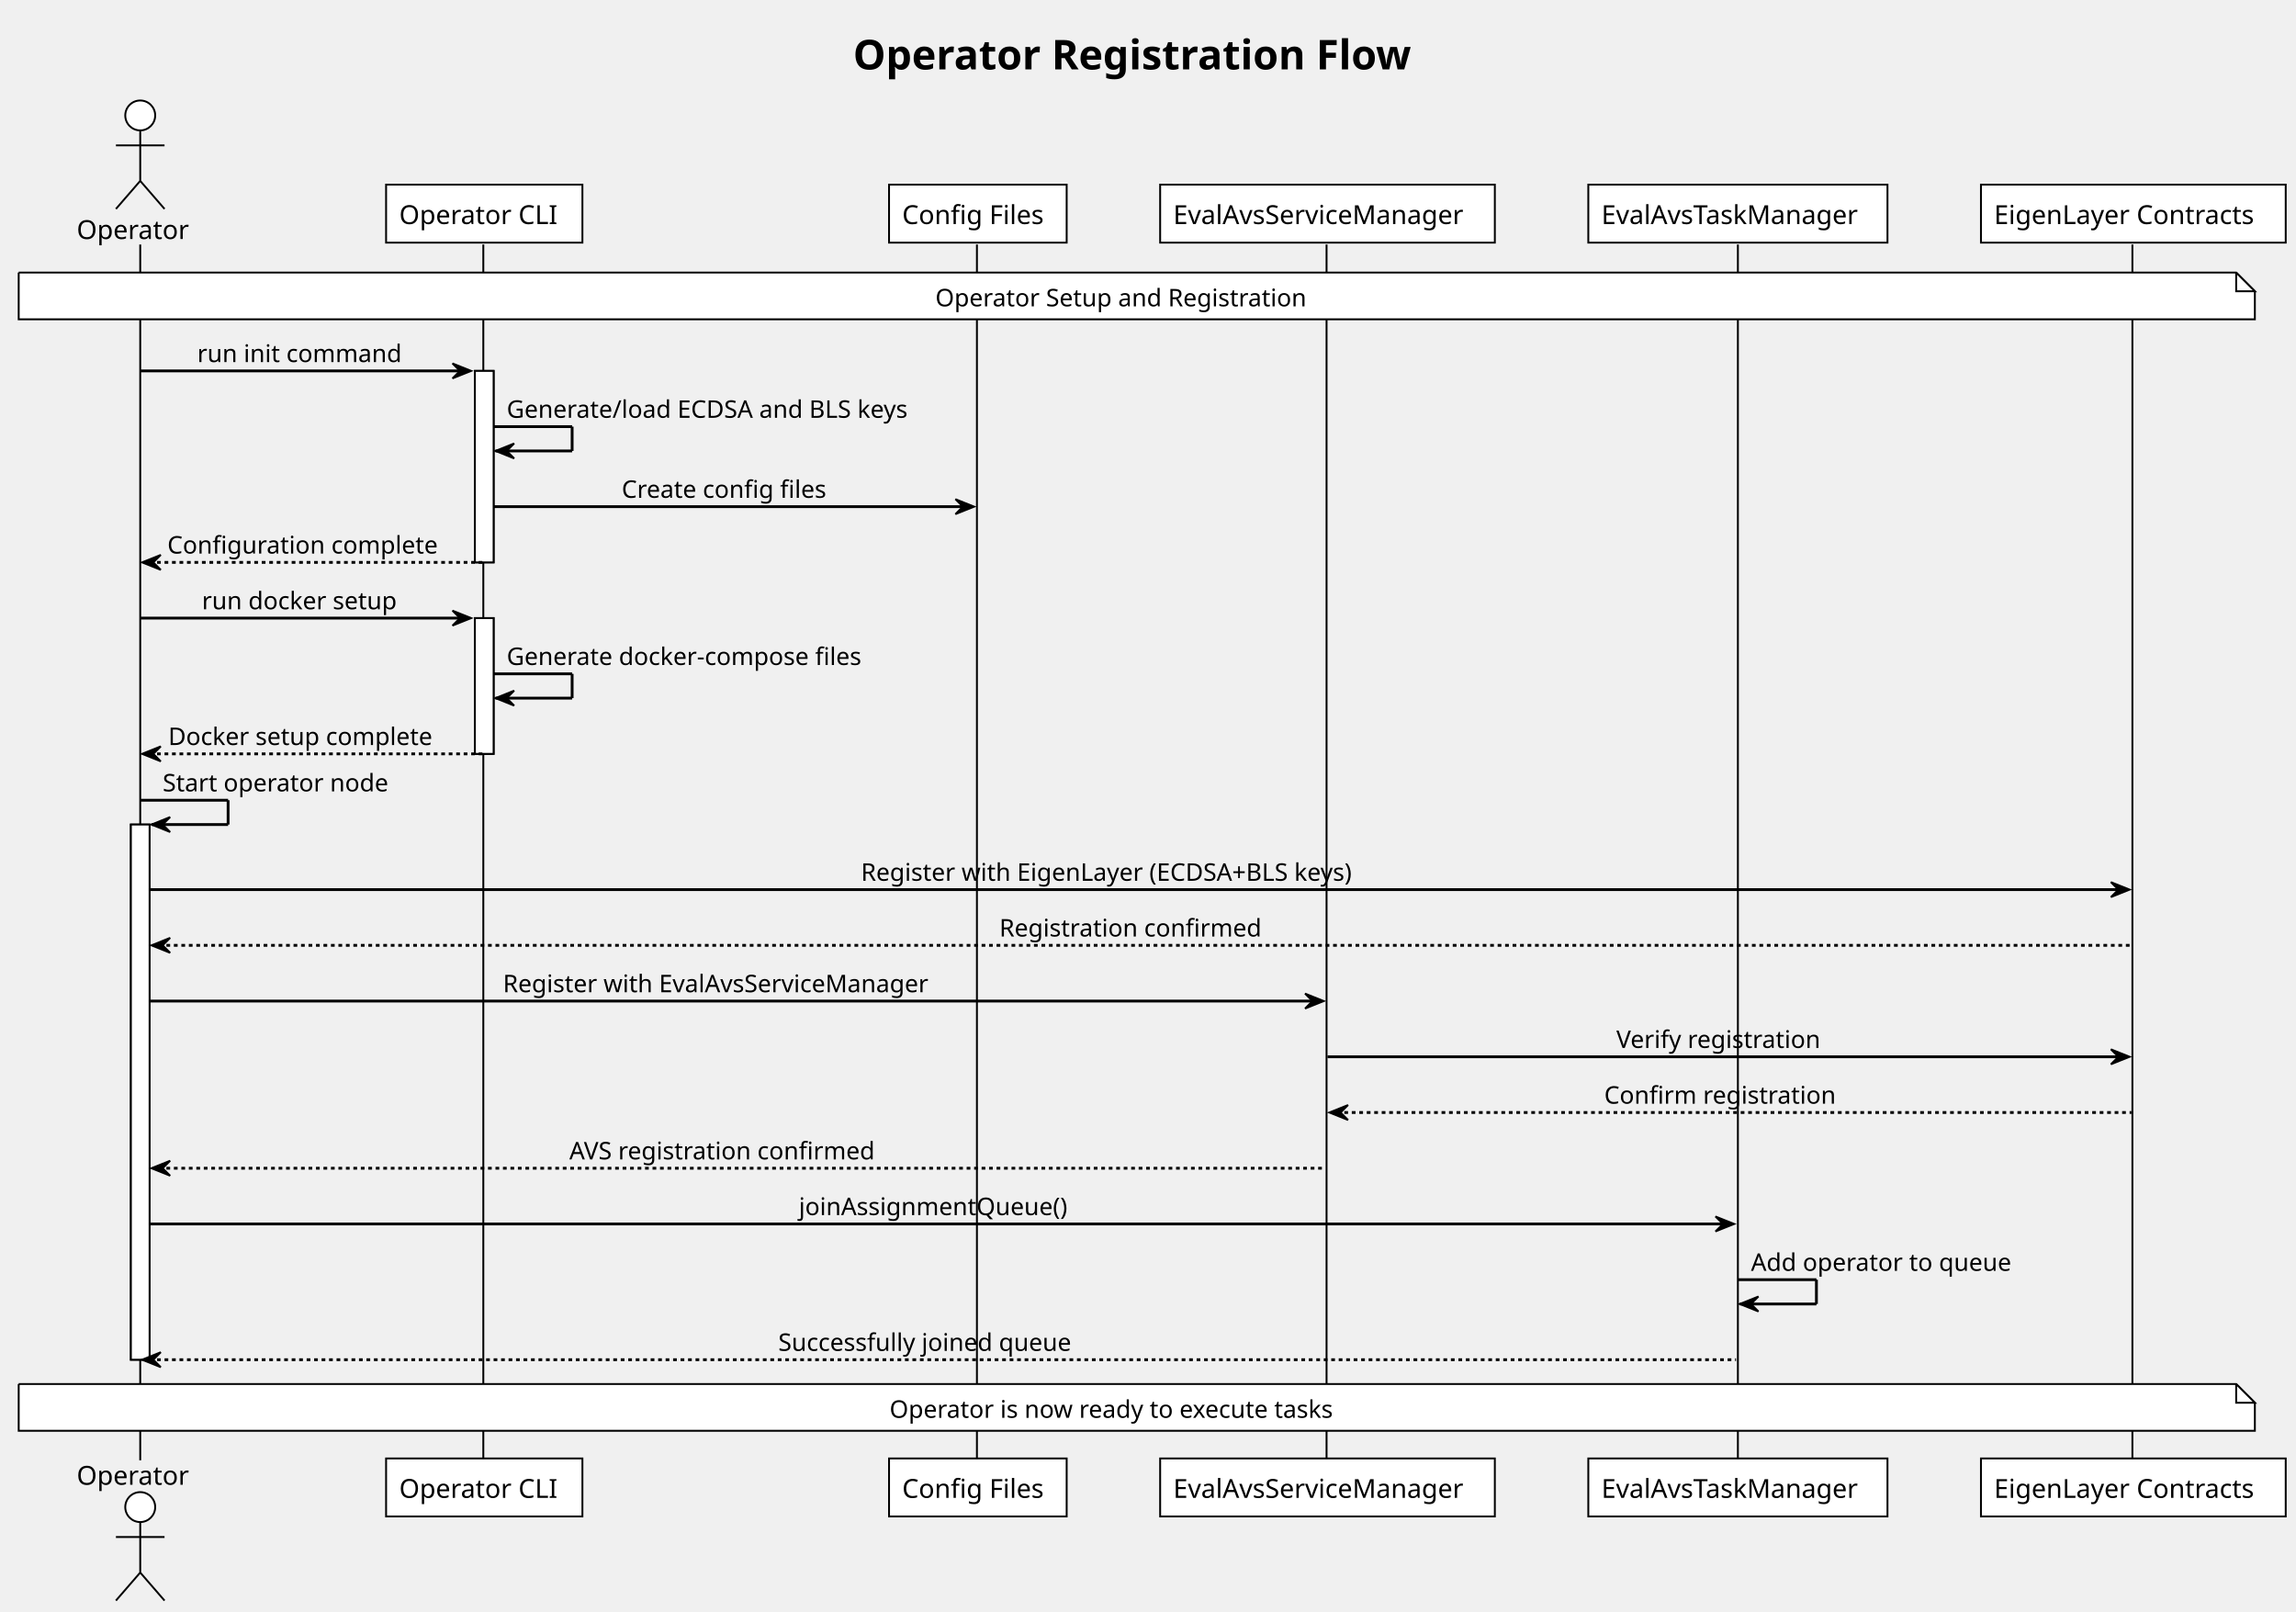
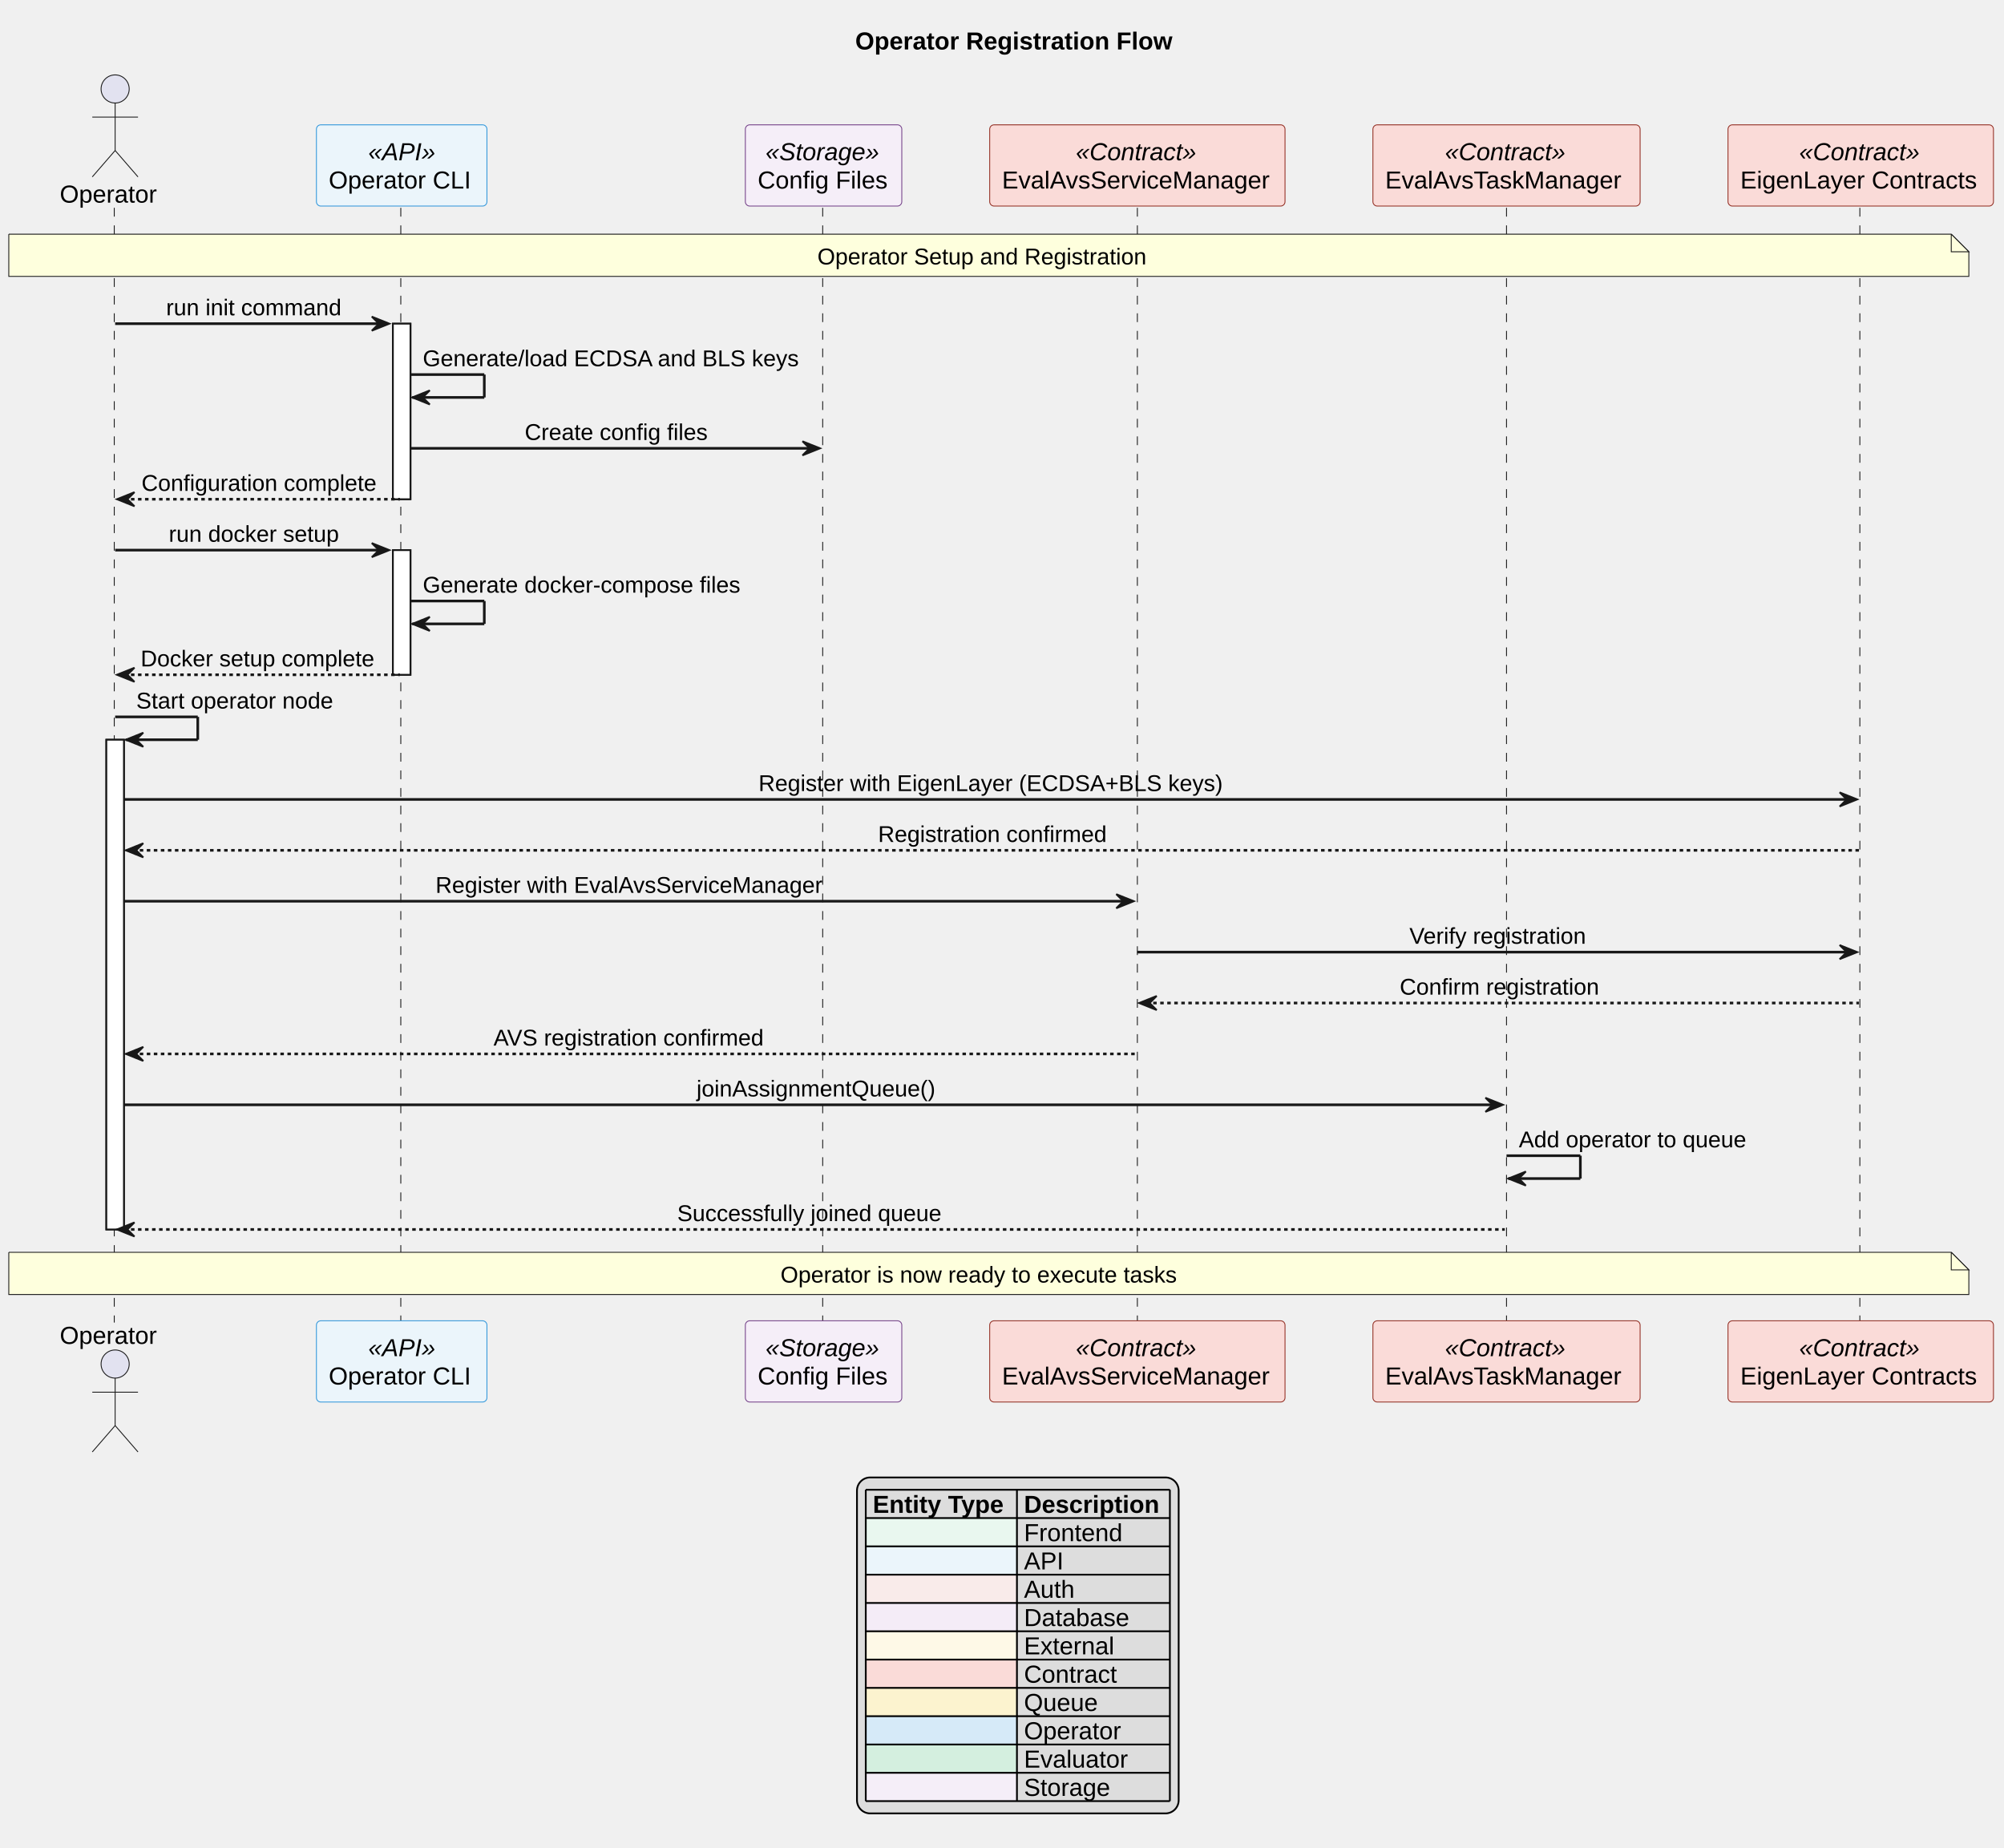
- <svg xmlns="http://www.w3.org/2000/svg" contentStyleType="text/css" height="862px" preserveAspectRatio="none" style="width:1228px;height:862px;background:#FFFFFF;" version="1.1" viewBox="0 0 1228 862" width="1228px" zoomAndPan="magnify">
+ <svg xmlns="http://www.w3.org/2000/svg" contentStyleType="text/css" height="1051px" preserveAspectRatio="none" style="width:1140px;height:1051px;background:#FFFFFF;" version="1.1" viewBox="0 0 1140 1051" width="1140px" zoomAndPan="magnify">
  <defs />
  <g>
-     <text fill="#000000" font-family="Verdana" font-size="22" font-weight="bold" lengthAdjust="spacing" textLength="339" x="456.25" y="37.118">Operator Registration Flow</text>
-     <rect fill="#FFFFFF" height="286.194" style="stroke:#000000;stroke-width:1.0;" width="10" x="70" y="440.946" />
-     <rect fill="#FFFFFF" height="102.398" style="stroke:#000000;stroke-width:1.0;" width="10" x="254" y="198.351" />
-     <rect fill="#FFFFFF" height="72.599" style="stroke:#000000;stroke-width:1.0;" width="10" x="254" y="330.548" />
-     <line style="stroke:#000000;stroke-width:1.0;" x1="75" x2="75" y1="130.752" y2="780.939" />
-     <line style="stroke:#000000;stroke-width:1.0;" x1="258.5" x2="258.5" y1="130.752" y2="780.939" />
-     <line style="stroke:#000000;stroke-width:1.0;" x1="522.5" x2="522.5" y1="130.752" y2="780.939" />
-     <line style="stroke:#000000;stroke-width:1.0;" x1="709.5" x2="709.5" y1="130.752" y2="780.939" />
-     <line style="stroke:#000000;stroke-width:1.0;" x1="929.5" x2="929.5" y1="130.752" y2="780.939" />
-     <line style="stroke:#000000;stroke-width:1.0;" x1="1140.5" x2="1140.5" y1="130.752" y2="780.939" />
-     <text fill="#000000" font-family="Verdana" font-size="14" lengthAdjust="spacing" textLength="62" x="41" y="127.812">Operator</text>
-     <ellipse cx="75" cy="61.737" fill="#FFFFFF" rx="8" ry="8" style="stroke:#000000;stroke-width:1.0;" />
-     <path d="M75,69.737 L75,96.737 M62,77.737 L88,77.737 M75,96.737 L62,111.737 M75,96.737 L88,111.737 " fill="none" style="stroke:#000000;stroke-width:1.0;" />
-     <text fill="#000000" font-family="Verdana" font-size="14" lengthAdjust="spacing" textLength="62" x="41" y="794.014">Operator</text>
-     <ellipse cx="75" cy="805.954" fill="#FFFFFF" rx="8" ry="8" style="stroke:#000000;stroke-width:1.0;" />
-     <path d="M75,813.954 L75,840.954 M62,821.954 L88,821.954 M75,840.954 L62,855.954 M75,840.954 L88,855.954 " fill="none" style="stroke:#000000;stroke-width:1.0;" />
-     <rect fill="#FFFFFF" height="31.015" style="stroke:#000000;stroke-width:1.0;" width="105" x="206.5" y="98.737" />
-     <text fill="#000000" font-family="Verdana" font-size="14" lengthAdjust="spacing" textLength="91" x="213.5" y="119.812">Operator CLI</text>
-     <rect fill="#FFFFFF" height="31.015" style="stroke:#000000;stroke-width:1.0;" width="105" x="206.5" y="779.939" />
-     <text fill="#000000" font-family="Verdana" font-size="14" lengthAdjust="spacing" textLength="91" x="213.5" y="801.014">Operator CLI</text>
-     <rect fill="#FFFFFF" height="31.015" style="stroke:#000000;stroke-width:1.0;" width="95" x="475.5" y="98.737" />
-     <text fill="#000000" font-family="Verdana" font-size="14" lengthAdjust="spacing" textLength="81" x="482.5" y="119.812">Config Files</text>
-     <rect fill="#FFFFFF" height="31.015" style="stroke:#000000;stroke-width:1.0;" width="95" x="475.5" y="779.939" />
-     <text fill="#000000" font-family="Verdana" font-size="14" lengthAdjust="spacing" textLength="81" x="482.5" y="801.014">Config Files</text>
-     <rect fill="#FFFFFF" height="31.015" style="stroke:#000000;stroke-width:1.0;" width="179" x="620.5" y="98.737" />
-     <text fill="#000000" font-family="Verdana" font-size="14" lengthAdjust="spacing" textLength="165" x="627.5" y="119.812">EvalAvsServiceManager</text>
-     <rect fill="#FFFFFF" height="31.015" style="stroke:#000000;stroke-width:1.0;" width="179" x="620.5" y="779.939" />
-     <text fill="#000000" font-family="Verdana" font-size="14" lengthAdjust="spacing" textLength="165" x="627.5" y="801.014">EvalAvsServiceManager</text>
-     <rect fill="#FFFFFF" height="31.015" style="stroke:#000000;stroke-width:1.0;" width="160" x="849.5" y="98.737" />
-     <text fill="#000000" font-family="Verdana" font-size="14" lengthAdjust="spacing" textLength="146" x="856.5" y="119.812">EvalAvsTaskManager</text>
-     <rect fill="#FFFFFF" height="31.015" style="stroke:#000000;stroke-width:1.0;" width="160" x="849.5" y="779.939" />
-     <text fill="#000000" font-family="Verdana" font-size="14" lengthAdjust="spacing" textLength="146" x="856.5" y="801.014">EvalAvsTaskManager</text>
-     <rect fill="#FFFFFF" height="31.015" style="stroke:#000000;stroke-width:1.0;" width="163" x="1059.5" y="98.737" />
-     <text fill="#000000" font-family="Verdana" font-size="14" lengthAdjust="spacing" textLength="149" x="1066.5" y="119.812">EigenLayer Contracts</text>
-     <rect fill="#FFFFFF" height="31.015" style="stroke:#000000;stroke-width:1.0;" width="163" x="1059.5" y="779.939" />
-     <text fill="#000000" font-family="Verdana" font-size="14" lengthAdjust="spacing" textLength="149" x="1066.5" y="801.014">EigenLayer Contracts</text>
-     <rect fill="#FFFFFF" height="286.194" style="stroke:#000000;stroke-width:1.0;" width="10" x="70" y="440.946" />
-     <rect fill="#FFFFFF" height="102.398" style="stroke:#000000;stroke-width:1.0;" width="10" x="254" y="198.351" />
-     <rect fill="#FFFFFF" height="72.599" style="stroke:#000000;stroke-width:1.0;" width="10" x="254" y="330.548" />
-     <path d="M10,145.752 L10,170.752 L1206,170.752 L1206,155.752 L1196,145.752 L10,145.752 " fill="#FFFFFF" style="stroke:#000000;stroke-width:1.0;" />
-     <path d="M1196,145.752 L1196,155.752 L1206,155.752 L1196,145.752 " fill="#FFFFFF" style="stroke:#000000;stroke-width:1.0;" />
-     <text fill="#000000" font-family="Verdana" font-size="13" lengthAdjust="spacing" textLength="216" x="500.25" y="163.822">Operator Setup and Registration</text>
-     <polygon fill="#000000" points="242,194.351,252,198.351,242,202.351,246,198.351" style="stroke:#000000;stroke-width:1.0;" />
-     <line style="stroke:#000000;stroke-width:1.5;" x1="75" x2="248" y1="198.351" y2="198.351" />
-     <text fill="#000000" font-family="Verdana" font-size="13" lengthAdjust="spacing" textLength="118" x="105.5" y="193.621">run init command</text>
-     <line style="stroke:#000000;stroke-width:1.5;" x1="264" x2="306" y1="228.15" y2="228.15" />
-     <line style="stroke:#000000;stroke-width:1.5;" x1="306" x2="306" y1="228.15" y2="241.15" />
-     <line style="stroke:#000000;stroke-width:1.5;" x1="265" x2="306" y1="241.15" y2="241.15" />
-     <polygon fill="#000000" points="275,237.15,265,241.15,275,245.15,271,241.15" style="stroke:#000000;stroke-width:1.0;" />
-     <text fill="#000000" font-family="Verdana" font-size="13" lengthAdjust="spacing" textLength="240" x="271" y="223.42">Generate/load ECDSA and BLS keys</text>
-     <polygon fill="#000000" points="511,266.949,521,270.949,511,274.949,515,270.949" style="stroke:#000000;stroke-width:1.0;" />
-     <line style="stroke:#000000;stroke-width:1.5;" x1="264" x2="517" y1="270.949" y2="270.949" />
-     <text fill="#000000" font-family="Verdana" font-size="13" lengthAdjust="spacing" textLength="122" x="332.5" y="266.22">Create config files</text>
-     <polygon fill="#000000" points="86,296.748,76,300.748,86,304.748,82,300.748" style="stroke:#000000;stroke-width:1.0;" />
-     <line style="stroke:#000000;stroke-width:1.5;stroke-dasharray:2.0,2.0;" x1="80" x2="258" y1="300.748" y2="300.748" />
-     <text fill="#000000" font-family="Verdana" font-size="13" lengthAdjust="spacing" textLength="155" x="89.5" y="296.019">Configuration complete</text>
-     <polygon fill="#000000" points="242,326.548,252,330.548,242,334.548,246,330.548" style="stroke:#000000;stroke-width:1.0;" />
-     <line style="stroke:#000000;stroke-width:1.5;" x1="75" x2="248" y1="330.548" y2="330.548" />
-     <text fill="#000000" font-family="Verdana" font-size="13" lengthAdjust="spacing" textLength="113" x="108" y="325.818">run docker setup</text>
-     <line style="stroke:#000000;stroke-width:1.5;" x1="264" x2="306" y1="360.347" y2="360.347" />
-     <line style="stroke:#000000;stroke-width:1.5;" x1="306" x2="306" y1="360.347" y2="373.347" />
-     <line style="stroke:#000000;stroke-width:1.5;" x1="265" x2="306" y1="373.347" y2="373.347" />
-     <polygon fill="#000000" points="275,369.347,265,373.347,275,377.347,271,373.347" style="stroke:#000000;stroke-width:1.0;" />
-     <text fill="#000000" font-family="Verdana" font-size="13" lengthAdjust="spacing" textLength="209" x="271" y="355.618">Generate docker-compose files</text>
-     <polygon fill="#000000" points="86,399.147,76,403.147,86,407.147,82,403.147" style="stroke:#000000;stroke-width:1.0;" />
-     <line style="stroke:#000000;stroke-width:1.5;stroke-dasharray:2.0,2.0;" x1="80" x2="258" y1="403.147" y2="403.147" />
-     <text fill="#000000" font-family="Verdana" font-size="13" lengthAdjust="spacing" textLength="154" x="90" y="398.417">Docker setup complete</text>
-     <line style="stroke:#000000;stroke-width:1.5;" x1="75" x2="122" y1="427.946" y2="427.946" />
-     <line style="stroke:#000000;stroke-width:1.5;" x1="122" x2="122" y1="427.946" y2="440.946" />
-     <line style="stroke:#000000;stroke-width:1.5;" x1="81" x2="122" y1="440.946" y2="440.946" />
-     <polygon fill="#000000" points="91,436.946,81,440.946,91,444.946,87,440.946" style="stroke:#000000;stroke-width:1.0;" />
-     <text fill="#000000" font-family="Verdana" font-size="13" lengthAdjust="spacing" textLength="132" x="87" y="423.216">Start operator node</text>
-     <polygon fill="#000000" points="1129,471.745,1139,475.745,1129,479.745,1133,475.745" style="stroke:#000000;stroke-width:1.0;" />
-     <line style="stroke:#000000;stroke-width:1.5;" x1="80" x2="1135" y1="475.745" y2="475.745" />
-     <text fill="#000000" font-family="Verdana" font-size="13" lengthAdjust="spacing" textLength="300" x="460.5" y="471.016">Register with EigenLayer (ECDSA+BLS keys)</text>
-     <polygon fill="#000000" points="91,501.544,81,505.544,91,509.544,87,505.544" style="stroke:#000000;stroke-width:1.0;" />
-     <line style="stroke:#000000;stroke-width:1.5;stroke-dasharray:2.0,2.0;" x1="85" x2="1140" y1="505.544" y2="505.544" />
-     <text fill="#000000" font-family="Verdana" font-size="13" lengthAdjust="spacing" textLength="152" x="534.5" y="500.815">Registration confirmed</text>
-     <polygon fill="#000000" points="698,531.344,708,535.344,698,539.344,702,535.344" style="stroke:#000000;stroke-width:1.0;" />
-     <line style="stroke:#000000;stroke-width:1.5;" x1="80" x2="704" y1="535.344" y2="535.344" />
-     <text fill="#000000" font-family="Verdana" font-size="13" lengthAdjust="spacing" textLength="252" x="269" y="530.614">Register with EvalAvsServiceManager</text>
-     <polygon fill="#000000" points="1129,561.143,1139,565.143,1129,569.143,1133,565.143" style="stroke:#000000;stroke-width:1.0;" />
-     <line style="stroke:#000000;stroke-width:1.5;" x1="710" x2="1135" y1="565.143" y2="565.143" />
-     <text fill="#000000" font-family="Verdana" font-size="13" lengthAdjust="spacing" textLength="122" x="864.5" y="560.414">Verify registration</text>
-     <polygon fill="#000000" points="721,590.942,711,594.942,721,598.942,717,594.942" style="stroke:#000000;stroke-width:1.0;" />
-     <line style="stroke:#000000;stroke-width:1.5;stroke-dasharray:2.0,2.0;" x1="715" x2="1140" y1="594.942" y2="594.942" />
-     <text fill="#000000" font-family="Verdana" font-size="13" lengthAdjust="spacing" textLength="135" x="858" y="590.213">Confirm registration</text>
-     <polygon fill="#000000" points="91,620.742,81,624.742,91,628.742,87,624.742" style="stroke:#000000;stroke-width:1.0;" />
-     <line style="stroke:#000000;stroke-width:1.5;stroke-dasharray:2.0,2.0;" x1="85" x2="709" y1="624.742" y2="624.742" />
-     <text fill="#000000" font-family="Verdana" font-size="13" lengthAdjust="spacing" textLength="181" x="304.5" y="620.012">AVS registration confirmed</text>
-     <polygon fill="#000000" points="917.5,650.541,927.5,654.541,917.5,658.541,921.5,654.541" style="stroke:#000000;stroke-width:1.0;" />
-     <line style="stroke:#000000;stroke-width:1.5;" x1="80" x2="923.5" y1="654.541" y2="654.541" />
-     <text fill="#000000" font-family="Verdana" font-size="13" lengthAdjust="spacing" textLength="155" x="427.25" y="649.812">joinAssignmentQueue()</text>
-     <line style="stroke:#000000;stroke-width:1.5;" x1="929.5" x2="971.5" y1="684.34" y2="684.34" />
-     <line style="stroke:#000000;stroke-width:1.5;" x1="971.5" x2="971.5" y1="684.34" y2="697.34" />
-     <line style="stroke:#000000;stroke-width:1.5;" x1="930.5" x2="971.5" y1="697.34" y2="697.34" />
-     <polygon fill="#000000" points="940.5,693.34,930.5,697.34,940.5,701.34,936.5,697.34" style="stroke:#000000;stroke-width:1.0;" />
-     <text fill="#000000" font-family="Verdana" font-size="13" lengthAdjust="spacing" textLength="150" x="936.5" y="679.611">Add operator to queue</text>
-     <polygon fill="#000000" points="86,723.14,76,727.14,86,731.14,82,727.14" style="stroke:#000000;stroke-width:1.0;" />
-     <line style="stroke:#000000;stroke-width:1.5;stroke-dasharray:2.0,2.0;" x1="80" x2="928.5" y1="727.14" y2="727.14" />
-     <text fill="#000000" font-family="Verdana" font-size="13" lengthAdjust="spacing" textLength="172" x="416.25" y="722.41">Successfully joined queue</text>
-     <path d="M10,740.14 L10,765.14 L1206,765.14 L1206,750.14 L1196,740.14 L10,740.14 " fill="#FFFFFF" style="stroke:#000000;stroke-width:1.0;" />
-     <path d="M1196,740.14 L1196,750.14 L1206,750.14 L1196,740.14 " fill="#FFFFFF" style="stroke:#000000;stroke-width:1.0;" />
-     <text fill="#000000" font-family="Verdana" font-size="13" lengthAdjust="spacing" textLength="265" x="475.75" y="758.21">Operator is now ready to execute tasks</text>
+     <text fill="#000000" font-family="Arial" font-size="14" font-weight="bold" lengthAdjust="spacing" textLength="185" x="486.5" y="28.132">Operator Registration Flow</text>
+     <rect fill="#FFFFFF" height="278.539" style="stroke:#181818;stroke-width:1.0;" width="10" x="60.5" y="420.736" />
+     <rect fill="#FFFFFF" height="99.846" style="stroke:#181818;stroke-width:1.0;" width="10" x="223.5" y="184.095" />
+     <rect fill="#FFFFFF" height="70.897" style="stroke:#181818;stroke-width:1.0;" width="10" x="223.5" y="312.89" />
+     <line style="stroke:#181818;stroke-width:0.5;stroke-dasharray:5.0,5.0;" x1="65" x2="65" y1="118.197" y2="752.223" />
+     <line style="stroke:#181818;stroke-width:0.5;stroke-dasharray:5.0,5.0;" x1="228" x2="228" y1="118.197" y2="752.223" />
+     <line style="stroke:#181818;stroke-width:0.5;stroke-dasharray:5.0,5.0;" x1="468" x2="468" y1="118.197" y2="752.223" />
+     <line style="stroke:#181818;stroke-width:0.5;stroke-dasharray:5.0,5.0;" x1="647" x2="647" y1="118.197" y2="752.223" />
+     <line style="stroke:#181818;stroke-width:0.5;stroke-dasharray:5.0,5.0;" x1="857" x2="857" y1="118.197" y2="752.223" />
+     <line style="stroke:#181818;stroke-width:0.5;stroke-dasharray:5.0,5.0;" x1="1058" x2="1058" y1="118.197" y2="752.223" />
+     <text fill="#000000" font-family="Arial" font-size="14" lengthAdjust="spacing" textLength="57" x="34" y="115.231">Operator</text>
+     <ellipse cx="65.5" cy="50.599" fill="#E2E2F0" rx="8" ry="8" style="stroke:#181818;stroke-width:0.5;" />
+     <path d="M65.5,58.599 L65.5,85.599 M52.5,66.599 L78.5,66.599 M65.5,85.599 L52.5,100.599 M65.5,85.599 L78.5,100.599 " fill="none" style="stroke:#181818;stroke-width:0.5;" />
+     <text fill="#000000" font-family="Arial" font-size="14" lengthAdjust="spacing" textLength="57" x="34" y="764.355">Operator</text>
+     <ellipse cx="65.5" cy="775.822" fill="#E2E2F0" rx="8" ry="8" style="stroke:#181818;stroke-width:0.5;" />
+     <path d="M65.5,783.822 L65.5,810.822 M52.5,791.822 L78.5,791.822 M65.5,810.822 L52.5,825.822 M65.5,810.822 L78.5,825.822 " fill="none" style="stroke:#181818;stroke-width:0.5;" />
+     <rect fill="#EBF5FB" height="46.197" rx="2.5" ry="2.5" style="stroke:#3498DB;stroke-width:0.5;" width="97" x="180" y="71" />
+     <text fill="#000000" font-family="Arial" font-size="14" font-style="italic" lengthAdjust="spacing" textLength="38" x="209.5" y="91.132">«API»</text>
+     <text fill="#000000" font-family="Arial" font-size="14" lengthAdjust="spacing" textLength="83" x="187" y="107.231">Operator CLI</text>
+     <rect fill="#EBF5FB" height="46.197" rx="2.5" ry="2.5" style="stroke:#3498DB;stroke-width:0.5;" width="97" x="180" y="751.223" />
+     <text fill="#000000" font-family="Arial" font-size="14" font-style="italic" lengthAdjust="spacing" textLength="38" x="209.5" y="771.355">«API»</text>
+     <text fill="#000000" font-family="Arial" font-size="14" lengthAdjust="spacing" textLength="83" x="187" y="787.454">Operator CLI</text>
+     <rect fill="#F5EEF8" height="46.197" rx="2.5" ry="2.5" style="stroke:#76448A;stroke-width:0.5;" width="89" x="424" y="71" />
+     <text fill="#000000" font-family="Arial" font-size="14" font-style="italic" lengthAdjust="spacing" textLength="66" x="435.5" y="91.132">«Storage»</text>
+     <text fill="#000000" font-family="Arial" font-size="14" lengthAdjust="spacing" textLength="75" x="431" y="107.231">Config Files</text>
+     <rect fill="#F5EEF8" height="46.197" rx="2.5" ry="2.5" style="stroke:#76448A;stroke-width:0.5;" width="89" x="424" y="751.223" />
+     <text fill="#000000" font-family="Arial" font-size="14" font-style="italic" lengthAdjust="spacing" textLength="66" x="435.5" y="771.355">«Storage»</text>
+     <text fill="#000000" font-family="Arial" font-size="14" lengthAdjust="spacing" textLength="75" x="431" y="787.454">Config Files</text>
+     <rect fill="#FADBD8" height="46.197" rx="2.5" ry="2.5" style="stroke:#943126;stroke-width:0.5;" width="168" x="563" y="71" />
+     <text fill="#000000" font-family="Arial" font-size="14" font-style="italic" lengthAdjust="spacing" textLength="70" x="612" y="91.132">«Contract»</text>
+     <text fill="#000000" font-family="Arial" font-size="14" lengthAdjust="spacing" textLength="154" x="570" y="107.231">EvalAvsServiceManager</text>
+     <rect fill="#FADBD8" height="46.197" rx="2.5" ry="2.5" style="stroke:#943126;stroke-width:0.5;" width="168" x="563" y="751.223" />
+     <text fill="#000000" font-family="Arial" font-size="14" font-style="italic" lengthAdjust="spacing" textLength="70" x="612" y="771.355">«Contract»</text>
+     <text fill="#000000" font-family="Arial" font-size="14" lengthAdjust="spacing" textLength="154" x="570" y="787.454">EvalAvsServiceManager</text>
+     <rect fill="#FADBD8" height="46.197" rx="2.5" ry="2.5" style="stroke:#943126;stroke-width:0.5;" width="152" x="781" y="71" />
+     <text fill="#000000" font-family="Arial" font-size="14" font-style="italic" lengthAdjust="spacing" textLength="70" x="822" y="91.132">«Contract»</text>
+     <text fill="#000000" font-family="Arial" font-size="14" lengthAdjust="spacing" textLength="138" x="788" y="107.231">EvalAvsTaskManager</text>
+     <rect fill="#FADBD8" height="46.197" rx="2.5" ry="2.5" style="stroke:#943126;stroke-width:0.5;" width="152" x="781" y="751.223" />
+     <text fill="#000000" font-family="Arial" font-size="14" font-style="italic" lengthAdjust="spacing" textLength="70" x="822" y="771.355">«Contract»</text>
+     <text fill="#000000" font-family="Arial" font-size="14" lengthAdjust="spacing" textLength="138" x="788" y="787.454">EvalAvsTaskManager</text>
+     <rect fill="#FADBD8" height="46.197" rx="2.5" ry="2.5" style="stroke:#943126;stroke-width:0.5;" width="151" x="983" y="71" />
+     <text fill="#000000" font-family="Arial" font-size="14" font-style="italic" lengthAdjust="spacing" textLength="70" x="1023.5" y="91.132">«Contract»</text>
+     <text fill="#000000" font-family="Arial" font-size="14" lengthAdjust="spacing" textLength="137" x="990" y="107.231">EigenLayer Contracts</text>
+     <rect fill="#FADBD8" height="46.197" rx="2.5" ry="2.5" style="stroke:#943126;stroke-width:0.5;" width="151" x="983" y="751.223" />
+     <text fill="#000000" font-family="Arial" font-size="14" font-style="italic" lengthAdjust="spacing" textLength="70" x="1023.5" y="771.355">«Contract»</text>
+     <text fill="#000000" font-family="Arial" font-size="14" lengthAdjust="spacing" textLength="137" x="990" y="787.454">EigenLayer Contracts</text>
+     <rect fill="#FFFFFF" height="278.539" style="stroke:#181818;stroke-width:1.0;" width="10" x="60.5" y="420.736" />
+     <rect fill="#FFFFFF" height="99.846" style="stroke:#181818;stroke-width:1.0;" width="10" x="223.5" y="184.095" />
+     <rect fill="#FFFFFF" height="70.897" style="stroke:#181818;stroke-width:1.0;" width="10" x="223.5" y="312.89" />
+     <path d="M5,133.197 L5,157.197 L1120,157.197 L1120,143.197 L1110,133.197 L5,133.197 " fill="#FEFFDD" style="stroke:#181818;stroke-width:0.5;" />
+     <path d="M1110,133.197 L1110,143.197 L1120,143.197 L1110,133.197 " fill="#FEFFDD" style="stroke:#181818;stroke-width:0.5;" />
+     <text fill="#000000" font-family="Arial" font-size="13" lengthAdjust="spacing" textLength="186" x="465" y="150.391">Operator Setup and Registration</text>
+     <polygon fill="#181818" points="211.5,180.095,221.5,184.095,211.5,188.095,215.5,184.095" style="stroke:#181818;stroke-width:1.0;" />
+     <line style="stroke:#181818;stroke-width:1.5;" x1="65.5" x2="217.5" y1="184.095" y2="184.095" />
+     <text fill="#000000" font-family="Arial" font-size="13" lengthAdjust="spacing" textLength="100" x="94.5" y="179.34">run init command</text>
+     <line style="stroke:#181818;stroke-width:1.5;" x1="233.5" x2="275.5" y1="213.043" y2="213.043" />
+     <line style="stroke:#181818;stroke-width:1.5;" x1="275.5" x2="275.5" y1="213.043" y2="226.043" />
+     <line style="stroke:#181818;stroke-width:1.5;" x1="234.5" x2="275.5" y1="226.043" y2="226.043" />
+     <polygon fill="#181818" points="244.5,222.043,234.5,226.043,244.5,230.043,240.5,226.043" style="stroke:#181818;stroke-width:1.0;" />
+     <text fill="#000000" font-family="Arial" font-size="13" lengthAdjust="spacing" textLength="216" x="240.5" y="208.289">Generate/load ECDSA and BLS keys</text>
+     <polygon fill="#181818" points="456.5,250.992,466.5,254.992,456.5,258.992,460.5,254.992" style="stroke:#181818;stroke-width:1.0;" />
+     <line style="stroke:#181818;stroke-width:1.5;" x1="233.5" x2="462.5" y1="254.992" y2="254.992" />
+     <text fill="#000000" font-family="Arial" font-size="13" lengthAdjust="spacing" textLength="105" x="298.5" y="250.237">Create config files</text>
+     <polygon fill="#181818" points="76.5,279.941,66.5,283.941,76.5,287.941,72.5,283.941" style="stroke:#181818;stroke-width:1.0;" />
+     <line style="stroke:#181818;stroke-width:1.5;stroke-dasharray:2.0,2.0;" x1="70.5" x2="227.5" y1="283.941" y2="283.941" />
+     <text fill="#000000" font-family="Arial" font-size="13" lengthAdjust="spacing" textLength="133" x="80.5" y="279.186">Configuration complete</text>
+     <polygon fill="#181818" points="211.5,308.89,221.5,312.89,211.5,316.89,215.5,312.89" style="stroke:#181818;stroke-width:1.0;" />
+     <line style="stroke:#181818;stroke-width:1.5;" x1="65.5" x2="217.5" y1="312.89" y2="312.89" />
+     <text fill="#000000" font-family="Arial" font-size="13" lengthAdjust="spacing" textLength="97" x="96" y="308.135">run docker setup</text>
+     <line style="stroke:#181818;stroke-width:1.5;" x1="233.5" x2="275.5" y1="341.838" y2="341.838" />
+     <line style="stroke:#181818;stroke-width:1.5;" x1="275.5" x2="275.5" y1="341.838" y2="354.838" />
+     <line style="stroke:#181818;stroke-width:1.5;" x1="234.5" x2="275.5" y1="354.838" y2="354.838" />
+     <polygon fill="#181818" points="244.5,350.838,234.5,354.838,244.5,358.838,240.5,354.838" style="stroke:#181818;stroke-width:1.0;" />
+     <text fill="#000000" font-family="Arial" font-size="13" lengthAdjust="spacing" textLength="181" x="240.5" y="337.084">Generate docker-compose files</text>
+     <polygon fill="#181818" points="76.5,379.787,66.5,383.787,76.5,387.787,72.5,383.787" style="stroke:#181818;stroke-width:1.0;" />
+     <line style="stroke:#181818;stroke-width:1.5;stroke-dasharray:2.0,2.0;" x1="70.5" x2="227.5" y1="383.787" y2="383.787" />
+     <text fill="#000000" font-family="Arial" font-size="13" lengthAdjust="spacing" textLength="134" x="80" y="379.032">Docker setup complete</text>
+     <line style="stroke:#181818;stroke-width:1.5;" x1="65.5" x2="112.5" y1="407.736" y2="407.736" />
+     <line style="stroke:#181818;stroke-width:1.5;" x1="112.5" x2="112.5" y1="407.736" y2="420.736" />
+     <line style="stroke:#181818;stroke-width:1.5;" x1="71.5" x2="112.5" y1="420.736" y2="420.736" />
+     <polygon fill="#181818" points="81.5,416.736,71.5,420.736,81.5,424.736,77.5,420.736" style="stroke:#181818;stroke-width:1.0;" />
+     <text fill="#000000" font-family="Arial" font-size="13" lengthAdjust="spacing" textLength="111" x="77.5" y="402.981">Start operator node</text>
+     <polygon fill="#181818" points="1046.5,450.685,1056.5,454.685,1046.5,458.685,1050.5,454.685" style="stroke:#181818;stroke-width:1.0;" />
+     <line style="stroke:#181818;stroke-width:1.5;" x1="70.5" x2="1052.5" y1="454.685" y2="454.685" />
+     <text fill="#000000" font-family="Arial" font-size="13" lengthAdjust="spacing" textLength="266" x="431.5" y="449.93">Register with EigenLayer (ECDSA+BLS keys)</text>
+     <polygon fill="#181818" points="81.5,479.633,71.5,483.633,81.5,487.633,77.5,483.633" style="stroke:#181818;stroke-width:1.0;" />
+     <line style="stroke:#181818;stroke-width:1.5;stroke-dasharray:2.0,2.0;" x1="75.5" x2="1057.5" y1="483.633" y2="483.633" />
+     <text fill="#000000" font-family="Arial" font-size="13" lengthAdjust="spacing" textLength="130" x="499.5" y="478.878">Registration confirmed</text>
+     <polygon fill="#181818" points="635,508.582,645,512.582,635,516.582,639,512.582" style="stroke:#181818;stroke-width:1.0;" />
+     <line style="stroke:#181818;stroke-width:1.5;" x1="70.5" x2="641" y1="512.582" y2="512.582" />
+     <text fill="#000000" font-family="Arial" font-size="13" lengthAdjust="spacing" textLength="222" x="247.75" y="507.827">Register with EvalAvsServiceManager</text>
+     <polygon fill="#181818" points="1046.5,537.531,1056.5,541.531,1046.5,545.531,1050.5,541.531" style="stroke:#181818;stroke-width:1.0;" />
+     <line style="stroke:#181818;stroke-width:1.5;" x1="647" x2="1052.5" y1="541.531" y2="541.531" />
+     <text fill="#000000" font-family="Arial" font-size="13" lengthAdjust="spacing" textLength="102" x="801.75" y="536.776">Verify registration</text>
+     <polygon fill="#181818" points="658,566.48,648,570.48,658,574.48,654,570.48" style="stroke:#181818;stroke-width:1.0;" />
+     <line style="stroke:#181818;stroke-width:1.5;stroke-dasharray:2.0,2.0;" x1="652" x2="1057.5" y1="570.48" y2="570.48" />
+     <text fill="#000000" font-family="Arial" font-size="13" lengthAdjust="spacing" textLength="113" x="796.25" y="565.725">Confirm registration</text>
+     <polygon fill="#181818" points="81.5,595.428,71.5,599.428,81.5,603.428,77.5,599.428" style="stroke:#181818;stroke-width:1.0;" />
+     <line style="stroke:#181818;stroke-width:1.5;stroke-dasharray:2.0,2.0;" x1="75.5" x2="646" y1="599.428" y2="599.428" />
+     <text fill="#000000" font-family="Arial" font-size="13" lengthAdjust="spacing" textLength="156" x="280.75" y="594.673">AVS registration confirmed</text>
+     <polygon fill="#181818" points="845,624.377,855,628.377,845,632.377,849,628.377" style="stroke:#181818;stroke-width:1.0;" />
+     <line style="stroke:#181818;stroke-width:1.5;" x1="70.5" x2="851" y1="628.377" y2="628.377" />
+     <text fill="#000000" font-family="Arial" font-size="13" lengthAdjust="spacing" textLength="135" x="396.25" y="623.622">joinAssignmentQueue()</text>
+     <line style="stroke:#181818;stroke-width:1.5;" x1="857" x2="899" y1="657.326" y2="657.326" />
+     <line style="stroke:#181818;stroke-width:1.5;" x1="899" x2="899" y1="657.326" y2="670.326" />
+     <line style="stroke:#181818;stroke-width:1.5;" x1="858" x2="899" y1="670.326" y2="670.326" />
+     <polygon fill="#181818" points="868,666.326,858,670.326,868,674.326,864,670.326" style="stroke:#181818;stroke-width:1.0;" />
+     <text fill="#000000" font-family="Arial" font-size="13" lengthAdjust="spacing" textLength="128" x="864" y="652.571">Add operator to queue</text>
+     <polygon fill="#181818" points="76.5,695.274,66.5,699.274,76.5,703.274,72.5,699.274" style="stroke:#181818;stroke-width:1.0;" />
+     <line style="stroke:#181818;stroke-width:1.5;stroke-dasharray:2.0,2.0;" x1="70.5" x2="856" y1="699.274" y2="699.274" />
+     <text fill="#000000" font-family="Arial" font-size="13" lengthAdjust="spacing" textLength="152" x="385.25" y="694.519">Successfully joined queue</text>
+     <path d="M5,712.274 L5,736.274 L1120,736.274 L1120,722.274 L1110,712.274 L5,712.274 " fill="#FEFFDD" style="stroke:#181818;stroke-width:0.5;" />
+     <path d="M1110,712.274 L1110,722.274 L1120,722.274 L1110,712.274 " fill="#FEFFDD" style="stroke:#181818;stroke-width:0.5;" />
+     <text fill="#000000" font-family="Arial" font-size="13" lengthAdjust="spacing" textLength="228" x="444" y="729.468">Operator is now ready to execute tasks</text>
+     <rect fill="#DDDDDD" height="191.085" id="_legend" rx="7.5" ry="7.5" style="stroke:#000000;stroke-width:1.0;" width="183" x="487.5" y="840.322" />
+     <text fill="#000000" font-family="Arial" font-size="14" font-weight="bold" lengthAdjust="spacing" textLength="78" x="496.5" y="860.454">Entity Type</text>
+     <text fill="#000000" font-family="Arial" font-size="14" font-weight="bold" lengthAdjust="spacing" textLength="79" x="582.5" y="860.454">Description</text>
+     <rect fill="#E9F7EF" height="16.099" style="stroke:none;stroke-width:1.0;" width="86" x="492.5" y="863.42" />
+     <text fill="#000000" font-family="Arial" font-size="14" lengthAdjust="spacing" textLength="4" x="492.5" y="876.552"> </text>
+     <text fill="#000000" font-family="Arial" font-size="14" lengthAdjust="spacing" textLength="58" x="582.5" y="876.552">Frontend</text>
+     <rect fill="#EBF5FB" height="16.099" style="stroke:none;stroke-width:1.0;" width="86" x="492.5" y="879.519" />
+     <text fill="#000000" font-family="Arial" font-size="14" lengthAdjust="spacing" textLength="4" x="492.5" y="892.651"> </text>
+     <text fill="#000000" font-family="Arial" font-size="14" lengthAdjust="spacing" textLength="22" x="582.5" y="892.651">API</text>
+     <rect fill="#F9EBEA" height="16.099" style="stroke:none;stroke-width:1.0;" width="86" x="492.5" y="895.618" />
+     <text fill="#000000" font-family="Arial" font-size="14" lengthAdjust="spacing" textLength="4" x="492.5" y="908.75"> </text>
+     <text fill="#000000" font-family="Arial" font-size="14" lengthAdjust="spacing" textLength="29" x="582.5" y="908.75">Auth</text>
+     <rect fill="#F4ECF7" height="16.099" style="stroke:none;stroke-width:1.0;" width="86" x="492.5" y="911.716" />
+     <text fill="#000000" font-family="Arial" font-size="14" lengthAdjust="spacing" textLength="4" x="492.5" y="924.848"> </text>
+     <text fill="#000000" font-family="Arial" font-size="14" lengthAdjust="spacing" textLength="61" x="582.5" y="924.848">Database</text>
+     <rect fill="#FEF9E7" height="16.099" style="stroke:none;stroke-width:1.0;" width="86" x="492.5" y="927.815" />
+     <text fill="#000000" font-family="Arial" font-size="14" lengthAdjust="spacing" textLength="4" x="492.5" y="940.947"> </text>
+     <text fill="#000000" font-family="Arial" font-size="14" lengthAdjust="spacing" textLength="52" x="582.5" y="940.947">External</text>
+     <rect fill="#FADBD8" height="16.099" style="stroke:none;stroke-width:1.0;" width="86" x="492.5" y="943.914" />
+     <text fill="#000000" font-family="Arial" font-size="14" lengthAdjust="spacing" textLength="4" x="492.5" y="957.045"> </text>
+     <text fill="#000000" font-family="Arial" font-size="14" lengthAdjust="spacing" textLength="54" x="582.5" y="957.045">Contract</text>
+     <rect fill="#FCF3CF" height="16.099" style="stroke:none;stroke-width:1.0;" width="86" x="492.5" y="960.012" />
+     <text fill="#000000" font-family="Arial" font-size="14" lengthAdjust="spacing" textLength="4" x="492.5" y="973.144"> </text>
+     <text fill="#000000" font-family="Arial" font-size="14" lengthAdjust="spacing" textLength="43" x="582.5" y="973.144">Queue</text>
+     <rect fill="#D6EAF8" height="16.099" style="stroke:none;stroke-width:1.0;" width="86" x="492.5" y="976.111" />
+     <text fill="#000000" font-family="Arial" font-size="14" lengthAdjust="spacing" textLength="4" x="492.5" y="989.243"> </text>
+     <text fill="#000000" font-family="Arial" font-size="14" lengthAdjust="spacing" textLength="57" x="582.5" y="989.243">Operator</text>
+     <rect fill="#D4EFDF" height="16.099" style="stroke:none;stroke-width:1.0;" width="86" x="492.5" y="992.21" />
+     <text fill="#000000" font-family="Arial" font-size="14" lengthAdjust="spacing" textLength="4" x="492.5" y="1005.341"> </text>
+     <text fill="#000000" font-family="Arial" font-size="14" lengthAdjust="spacing" textLength="60" x="582.5" y="1005.341">Evaluator</text>
+     <rect fill="#F5EEF8" height="16.099" style="stroke:none;stroke-width:1.0;" width="86" x="492.5" y="1008.308" />
+     <text fill="#000000" font-family="Arial" font-size="14" lengthAdjust="spacing" textLength="4" x="492.5" y="1021.44"> </text>
+     <text fill="#000000" font-family="Arial" font-size="14" lengthAdjust="spacing" textLength="50" x="582.5" y="1021.44">Storage</text>
+     <line style="stroke:#000000;stroke-width:1.0;" x1="492.5" x2="665.5" y1="847.322" y2="847.322" />
+     <line style="stroke:#000000;stroke-width:1.0;" x1="492.5" x2="665.5" y1="863.42" y2="863.42" />
+     <line style="stroke:#000000;stroke-width:1.0;" x1="492.5" x2="665.5" y1="879.519" y2="879.519" />
+     <line style="stroke:#000000;stroke-width:1.0;" x1="492.5" x2="665.5" y1="895.618" y2="895.618" />
+     <line style="stroke:#000000;stroke-width:1.0;" x1="492.5" x2="665.5" y1="911.716" y2="911.716" />
+     <line style="stroke:#000000;stroke-width:1.0;" x1="492.5" x2="665.5" y1="927.815" y2="927.815" />
+     <line style="stroke:#000000;stroke-width:1.0;" x1="492.5" x2="665.5" y1="943.914" y2="943.914" />
+     <line style="stroke:#000000;stroke-width:1.0;" x1="492.5" x2="665.5" y1="960.012" y2="960.012" />
+     <line style="stroke:#000000;stroke-width:1.0;" x1="492.5" x2="665.5" y1="976.111" y2="976.111" />
+     <line style="stroke:#000000;stroke-width:1.0;" x1="492.5" x2="665.5" y1="992.21" y2="992.21" />
+     <line style="stroke:#000000;stroke-width:1.0;" x1="492.5" x2="665.5" y1="1008.308" y2="1008.308" />
+     <line style="stroke:#000000;stroke-width:1.0;" x1="492.5" x2="665.5" y1="1024.407" y2="1024.407" />
+     <line style="stroke:#000000;stroke-width:1.0;" x1="492.5" x2="492.5" y1="847.322" y2="1024.407" />
+     <line style="stroke:#000000;stroke-width:1.0;" x1="578.5" x2="578.5" y1="847.322" y2="1024.407" />
+     <line style="stroke:#000000;stroke-width:1.0;" x1="665.5" x2="665.5" y1="847.322" y2="1024.407" />
  </g>
</svg>
